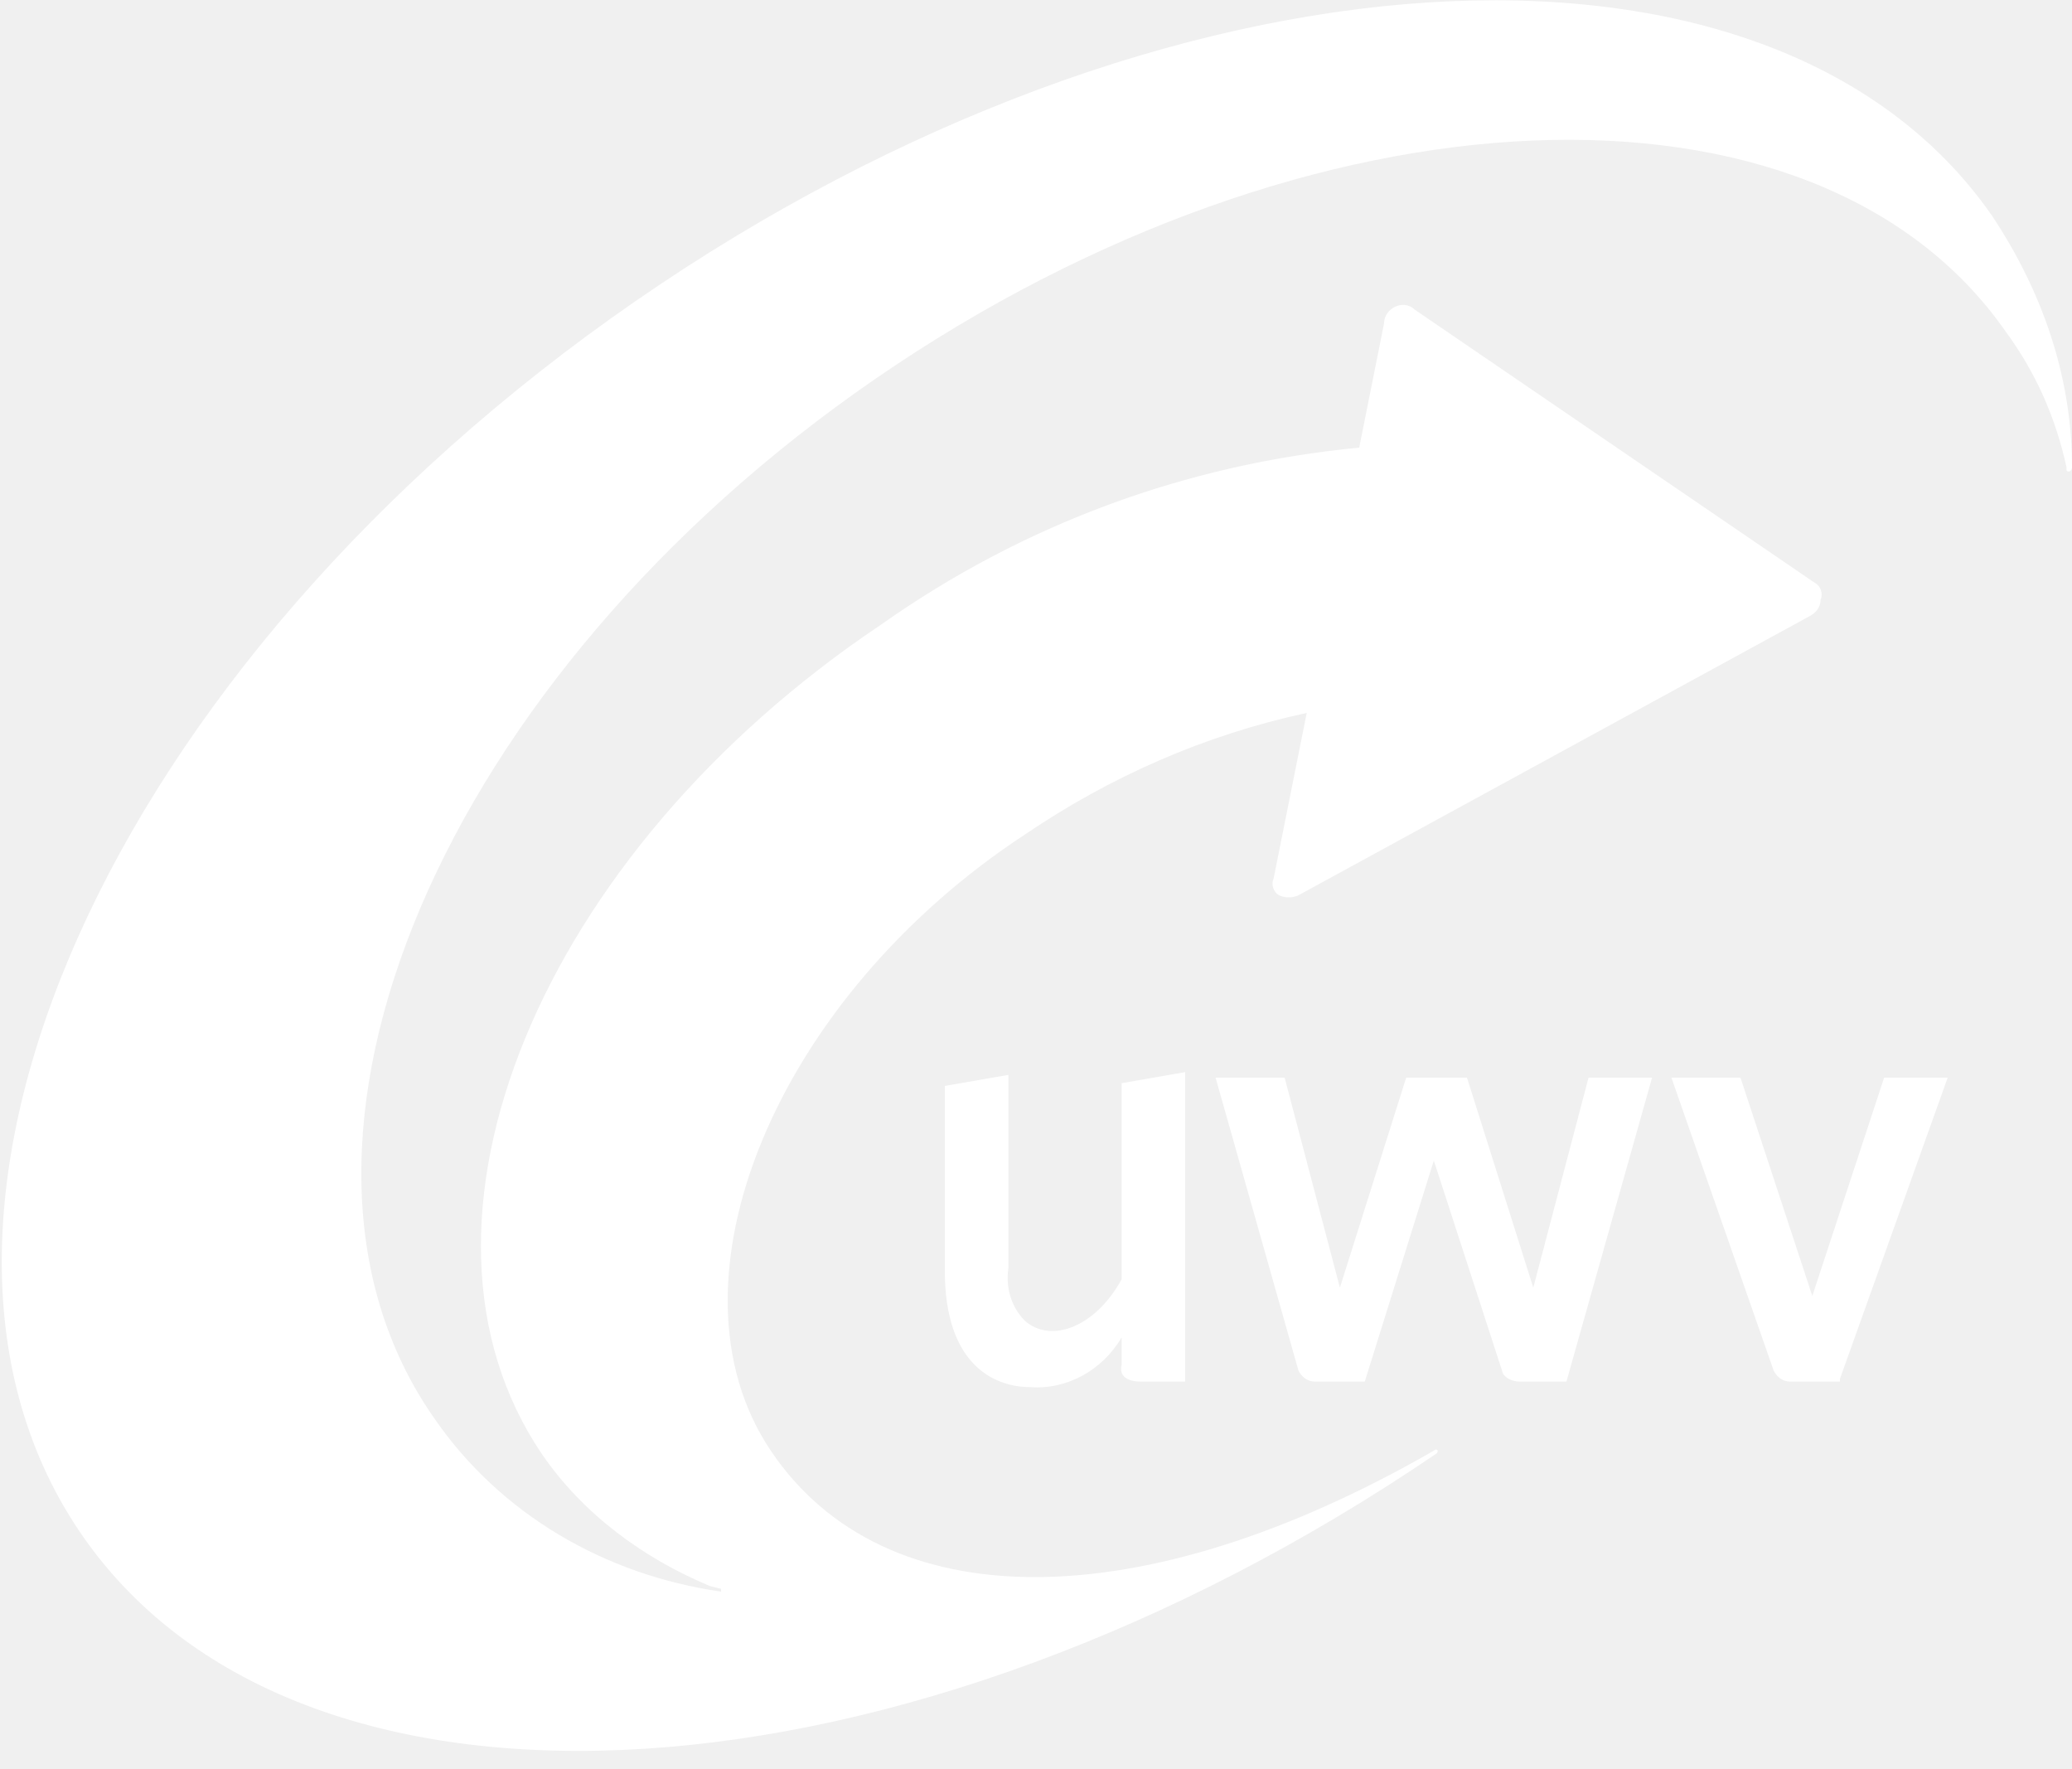
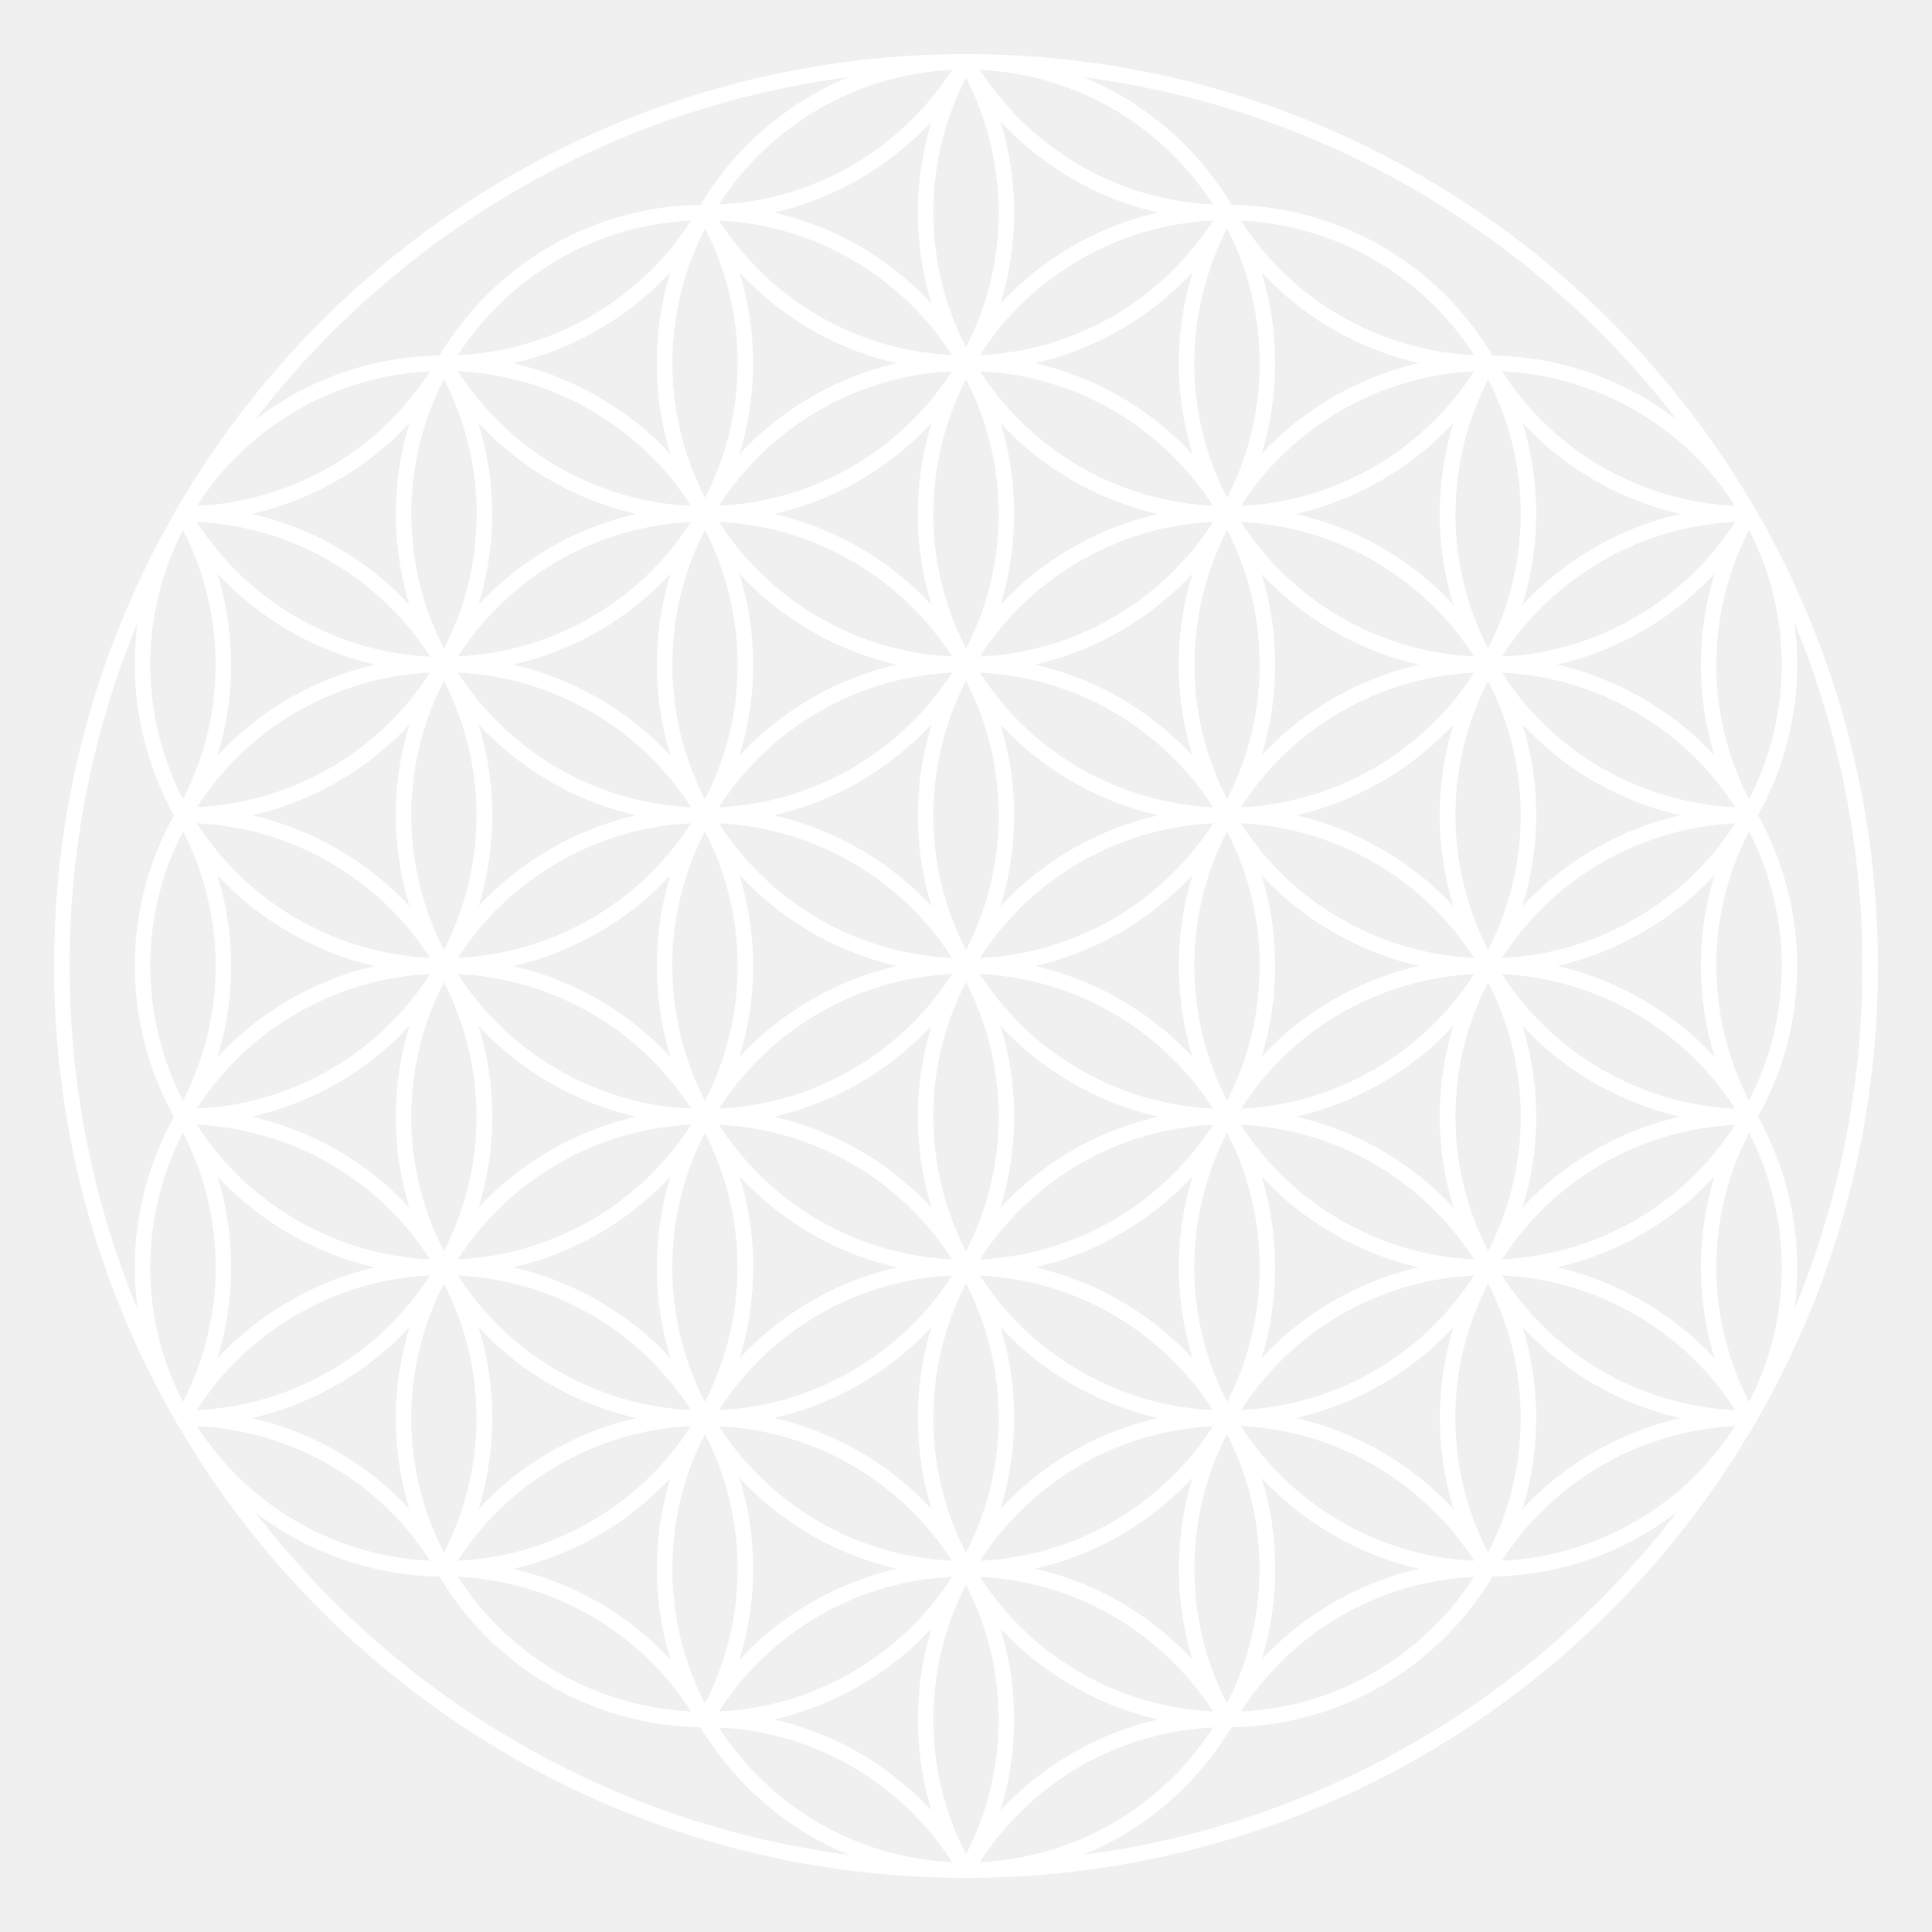
- <svg xmlns="http://www.w3.org/2000/svg" viewBox="0 0 75 64">
-   <path fill="white" d="M75 16.9c0-3.3-1.1-6.4-2.9-9.1-8-11.5-30-10.1-49.1 3.1S-5 44.1 3 55.6s29.9 10 49-3c.1-.1 0-.2-.1-.1-10.6 6.1-19.9 6.1-24 0s.2-16.4 9.2-22.3c3.1-2.1 6.5-3.6 10.2-4.4l-1.2 6c-.1.2 0 .5.2.6s.5.1.7 0l18.5-10.1c.2-.1.4-.3.4-.6.1-.2 0-.5-.2-.6l-14.5-9.9c-.2-.2-.5-.2-.7-.1s-.4.3-.4.6l-.9 4.5c-6.3.6-12.2 2.8-17.3 6.4-12.4 8.3-17.9 21.7-12.3 30 1.5 2.2 3.7 3.8 6.1 4.8l.4.1v.1c-4.2-.6-8-2.8-10.4-6.3-6.9-9.9.3-26.8 16-37.6s34-11.6 40.9-1.7c1.1 1.5 1.8 3.1 2.2 4.9v.1c0 .1.2.1.2-.1" />
-   <path fill="white" d="M40.6 49.4v-1c-.7 1.2-2 1.9-3.3 1.8-1.4 0-3.1-.9-3.1-4.2v-6.7l2.3-.4v7c-.1.7.1 1.4.6 1.9.9.8 2.5.3 3.5-1.5v-7.1l2.3-.4V50h-1.6c-.5 0-.8-.2-.7-.6-.1 0-.1 0 0 0m25-2.5l2.6-7.9h2.3l-3.9 10.9v.1h-1.8c-.3 0-.5-.2-.6-.4L60.5 39H63l2.6 7.9zM51.9 42l-2.5 8h-1.8c-.3 0-.5-.2-.6-.4L44 39h2.5l2 7.6 2.4-7.6h2.2l2.4 7.6 2-7.6h2.3l-3.1 11H55c-.2 0-.5-.1-.6-.3L51.9 42z" />
+ <svg xmlns="http://www.w3.org/2000/svg" xmlns:xlink="http://www.w3.org/1999/xlink" width="600" height="600" viewBox="-2500 -2500 5000 5000">
+   <defs>
+     <clipPath id="b">
+       <use xlink:href="#c" />
+     </clipPath>
+   </defs>
+   <g fill="none" stroke="#fff" stroke-width="40">
+     <circle r="2340" />
+     <circle id="z" r="780" />
+     <g id="t">
+       <g id="s" transform="translate(0,780)">
+         <circle r="780" />
+         <g id="a">
+           <circle id="c" cy="780" r="780" />
+           <g clip-path="url(#b)">
+             <circle cx="675.5" cy="1170" r="780" />
+             <circle cx="-675.5" cy="1170" r="780" />
+             <circle cx="675.5" cy="1950" r="780" />
+             <circle cx="-675.5" cy="1950" r="780" />
+             <circle cy="1560" r="780" />
+           </g>
+         </g>
+         <use x="675.5" y="-390" xlink:href="#a" />
+       </g>
+       <use transform="rotate(60)" xlink:href="#s" />
+     </g>
+     <use transform="rotate(120)" xlink:href="#t" />
+     <use transform="rotate(240)" xlink:href="#t" />
+   </g>
</svg>
